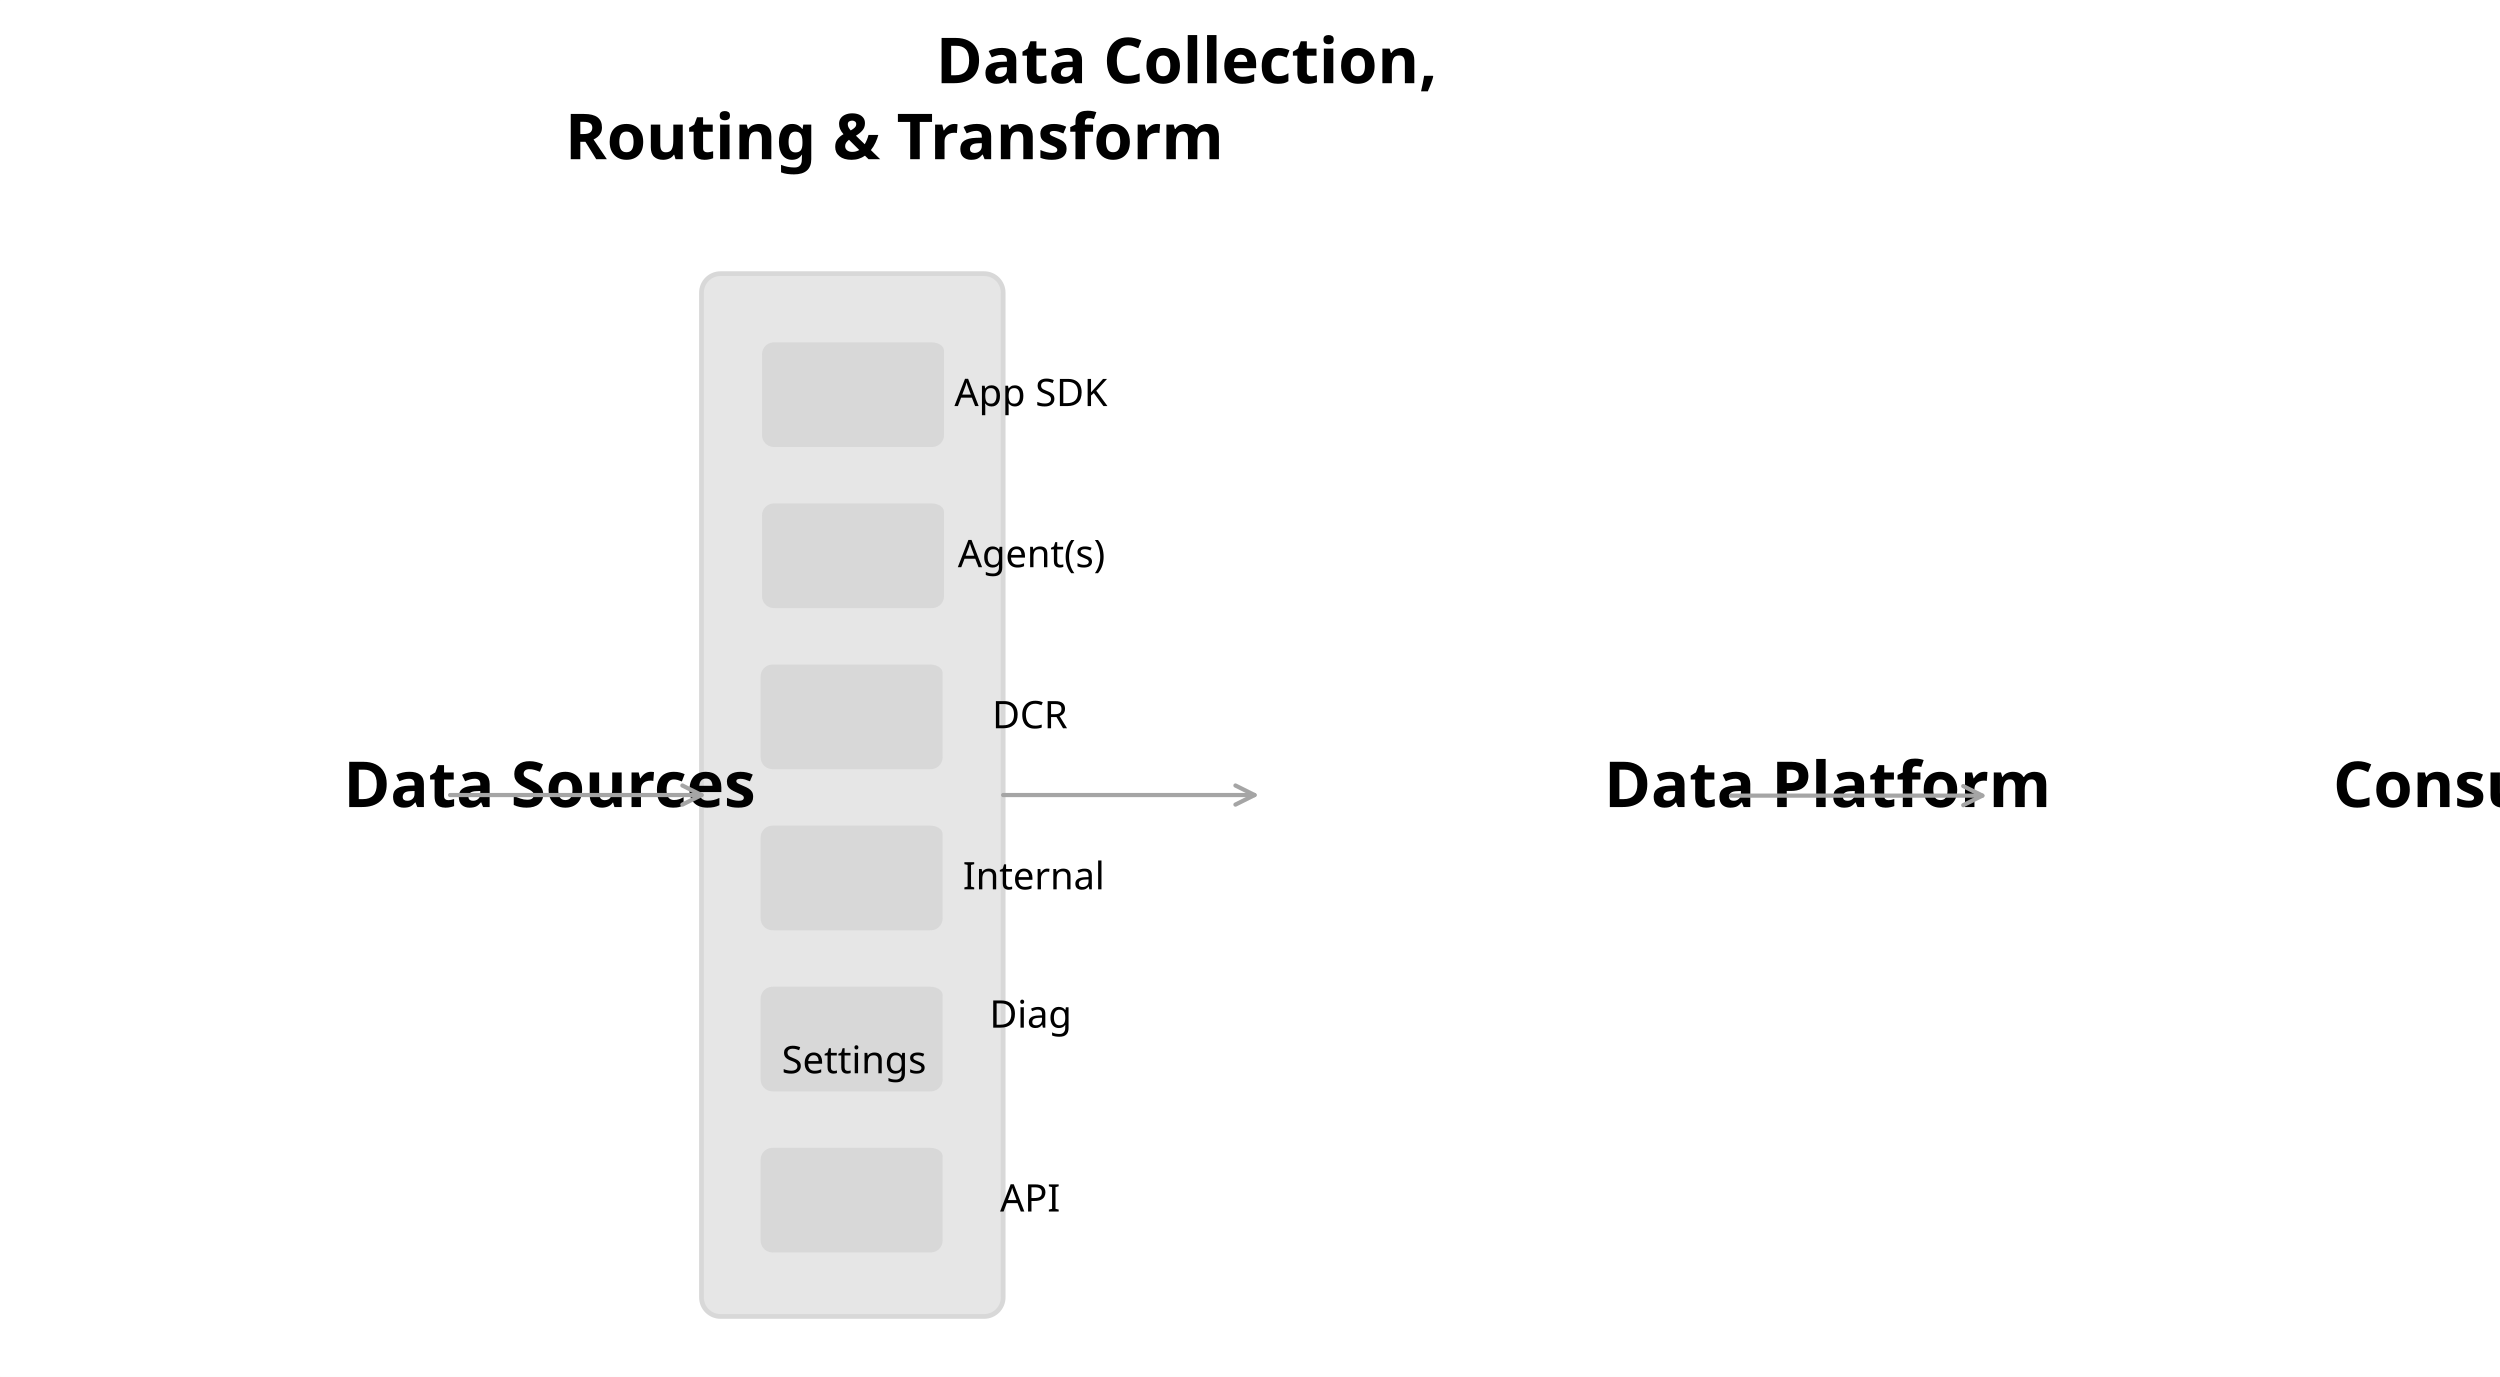
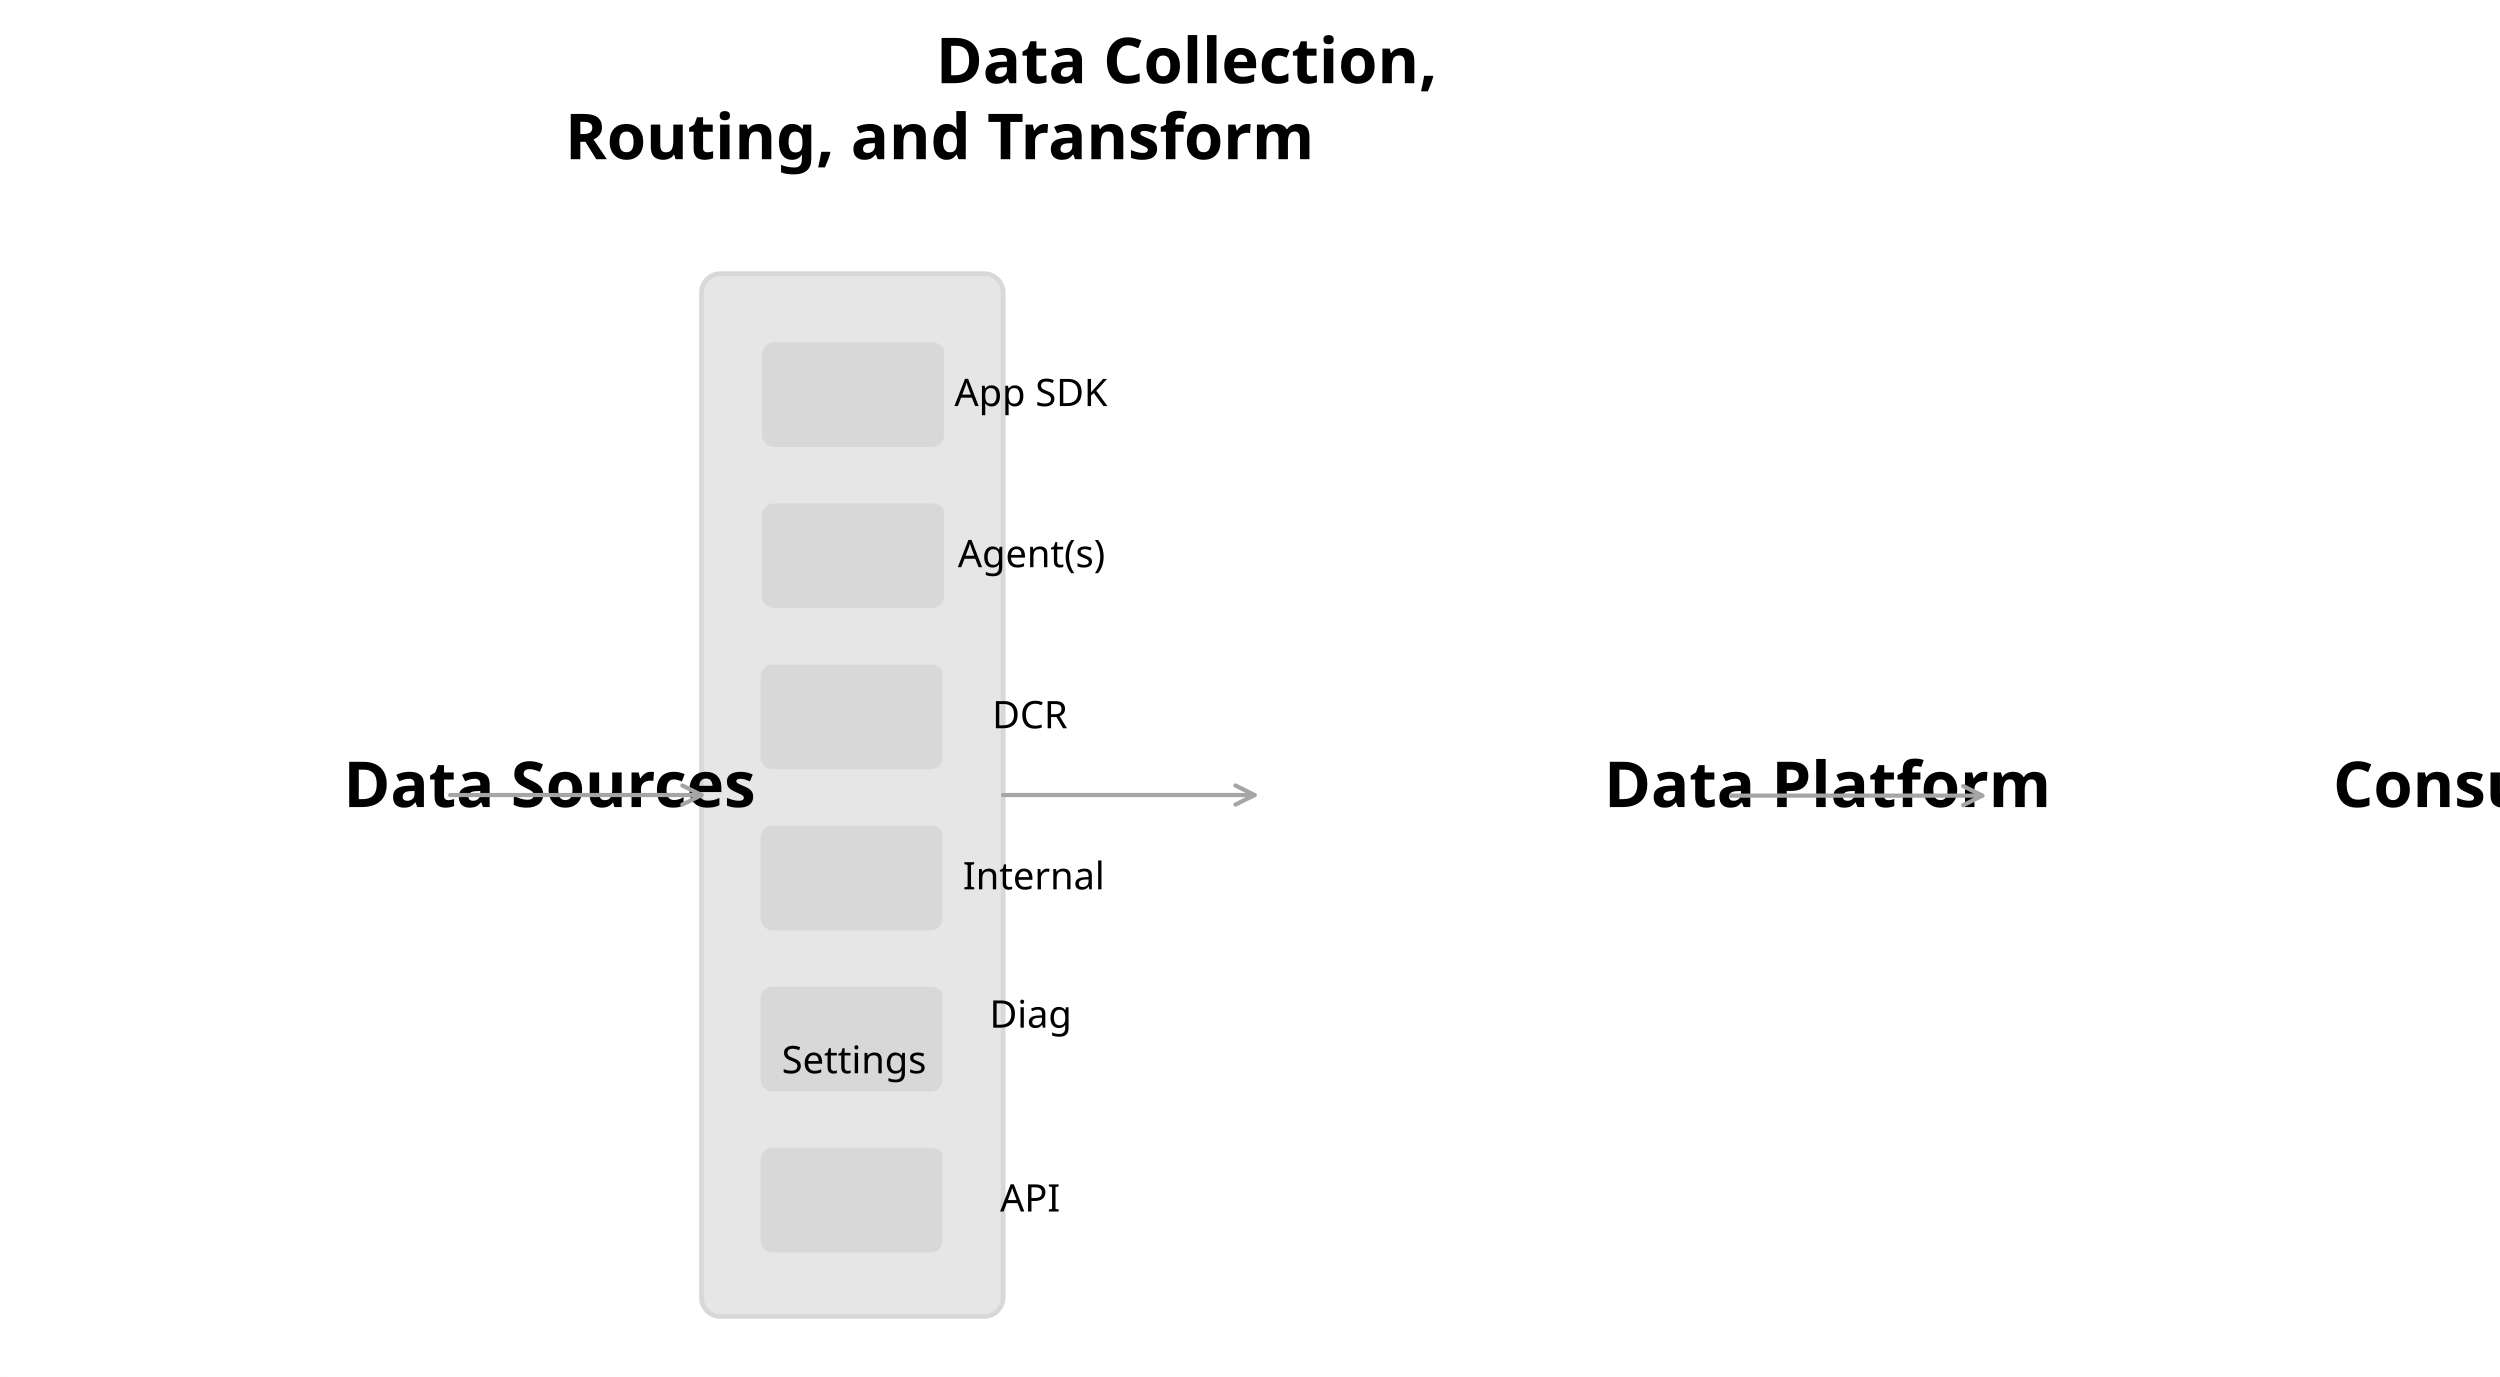
<svg xmlns="http://www.w3.org/2000/svg" xmlns:ns1="http://schemas.microsoft.com/visio/2003/SVGExtensions/" xmlns:xlink="http://www.w3.org/1999/xlink" width="16.444in" height="9.057in" viewBox="0 0 1184 652.139" xml:space="preserve" color-interpolation-filters="sRGB" class="st10" style="background-color: white">
  <ns1:documentProperties ns1:langID="1033" ns1:viewMarkup="false">
    <ns1:userDefs>
      <ns1:ud ns1:nameU="Ifc__CustomPropsLevel" ns1:val="VT0(0):26" />
      <ns1:ud ns1:nameU="visTLShowProps" ns1:prompt="" ns1:val="VT0(1):26" />
    </ns1:userDefs>
  </ns1:documentProperties>
  <style type="text/css">
	
		.st1 {fill:#ffffff;stroke:#ffffff;stroke-linecap:round;stroke-linejoin:round;stroke-width:0.5}
		.st2 {fill:none;stroke:none;stroke-linecap:round;stroke-linejoin:round;stroke-width:0.75}
		.st3 {fill:#000000;font-family:Segoe UI Semibold;font-size:2.5em;font-weight:bold}
		.st4 {font-size:1em}
		.st5 {fill:#e6e6e6;stroke:#d8d8d8;stroke-linecap:round;stroke-linejoin:round;stroke-width:2.25}
		.st6 {fill:#d8d8d8;stroke:#d8d8d8;stroke-linecap:round;stroke-linejoin:round;stroke-width:2.25}
		.st7 {fill:#000000;font-family:Segoe UI Semibold;font-size:1.5em}
		.st8 {marker-end:url(#mrkr3-36);stroke:#a5a5a5;stroke-linecap:round;stroke-linejoin:round;stroke-width:2}
		.st9 {fill:#a5a5a5;fill-opacity:1;stroke:#a5a5a5;stroke-opacity:1;stroke-width:0.442}
		.st10 {fill:none;fill-rule:evenodd;font-size:12px;overflow:visible;stroke-linecap:square;stroke-miterlimit:3}
	
	</style>
  <defs id="Markers">
    <g id="lend3">
      <path d="M 2 1 L 0 0 L 2 -1 " style="stroke-linecap:round;stroke-linejoin:round;fill:none" />
    </g>
    <marker id="mrkr3-36" class="st9" ns1:arrowType="3" ns1:arrowSize="2" orient="auto" markerUnits="strokeWidth" overflow="visible">
      <use xlink:href="#lend3" transform="scale(-2.26,-2.26) " />
    </marker>
  </defs>
  <g ns1:mID="0" ns1:index="1" ns1:groupContext="foregroundPage">
    <ns1:userDefs>
      <ns1:ud ns1:nameU="visNavType" ns1:val="VT0(1):26" />
    </ns1:userDefs>
    <ns1:pageProperties ns1:drawingScale="1" ns1:pageScale="1" ns1:drawingUnits="19" ns1:shadowOffsetX="9" ns1:shadowOffsetY="-9" />
    <ns1:layer ns1:name="Azure" ns1:index="0" />
    <g id="shape10995-1" ns1:mID="10995" ns1:groupContext="shape" ns1:layerMember="0" transform="translate(0.25,-0.25)">
      <ns1:userDefs>
        <ns1:ud ns1:nameU="visNavOrder" ns1:prompt="" ns1:val="VT0(5381000):26" />
      </ns1:userDefs>
      <rect x="0" y="0.5" width="1183.5" height="651.639" class="st1" />
    </g>
    <g id="shape16363-3" ns1:mID="16363" ns1:groupContext="shape" transform="translate(217.094,-592.557)">
      <ns1:userDefs>
        <ns1:ud ns1:nameU="visNavOrder" ns1:prompt="" ns1:val="VT0(4879000):26" />
      </ns1:userDefs>
      <ns1:textBlock ns1:margins="rect(4,4,4,4)" ns1:verticalAlign="0" />
      <ns1:textRect cx="193.5" cy="626.543" width="387" height="51.193" />
      <rect x="0" y="600.946" width="387" height="51.193" class="st2" />
      <text x="85.74" y="631.95" class="st3" ns1:langID="1033">
        <ns1:paragraph ns1:horizAlign="1" />
        <ns1:tabList />Data Collection, <ns1:newlineChar />
-         <tspan x="50.5" dy="1.2em" class="st4">Routing &amp; Transform</tspan>
+         <tspan x="50.5" dy="1.2em" class="st4">Routing, and Transform</tspan>
      </text>
    </g>
    <g id="shape16364-7" ns1:mID="16364" ns1:groupContext="shape" transform="translate(332.217,-28.6565)">
      <ns1:userDefs>
        <ns1:ud ns1:nameU="visNavOrder" ns1:prompt="" ns1:val="VT0(4874000):26" />
      </ns1:userDefs>
      <rect x="0" y="158.264" width="142.875" height="493.875" rx="9" ry="9" class="st5" />
    </g>
    <g id="shape16365-9" ns1:mID="16365" ns1:groupContext="shape" transform="translate(361.35,-212.663)">
      <ns1:userDefs>
        <ns1:ud ns1:nameU="visNavOrder" ns1:prompt="" ns1:val="VT0(4873000):26" />
      </ns1:userDefs>
      <ns1:textBlock ns1:margins="rect(4,4,4,4)" />
      <ns1:textRect cx="41.973" cy="628.472" width="83.95" height="47.335" />
      <path d="M4.06 652.1 A4.865 2.84 -180 0 0 4.86 652.14 L79.08 652.14 A4.865 2.84 -180 0 0 79.88 652.1 A4.5 4.5        -180 0 0 83.95 647.62 L83.95 607.81 A2.25 2.25 -180 0 0 83.3 606.23 A4.865 2.84 -180 0 0 79.08 604.8        L4.86 604.8 A4.865 2.84 -180 0 0 4.06 604.84 A4.5 4.5 -180 0 0 -0 609.32 L-0 647.62 A4.5 4.5 -180 0        0 4.06 652.1 Z" class="st6" />
      <text x="10.43" y="633.87" class="st7" ns1:langID="1033">
        <ns1:paragraph ns1:horizAlign="1" />
        <ns1:tabList />Internal</text>
    </g>
    <g id="shape16366-12" ns1:mID="16366" ns1:groupContext="shape" transform="translate(361.35,-60.0728)">
      <ns1:userDefs>
        <ns1:ud ns1:nameU="visNavOrder" ns1:prompt="" ns1:val="VT0(4872000):26" />
      </ns1:userDefs>
      <ns1:textBlock ns1:margins="rect(4,4,4,4)" />
      <ns1:textRect cx="41.973" cy="628.472" width="83.95" height="47.335" />
      <path d="M4.06 652.1 A4.865 2.84 -180 0 0 4.86 652.14 L79.08 652.14 A4.865 2.84 -180 0 0 79.88 652.1 A4.5 4.5        -180 0 0 83.95 647.62 L83.95 607.81 A2.25 2.25 -180 0 0 83.3 606.23 A4.865 2.84 -180 0 0 79.08 604.8        L4.86 604.8 A4.865 2.84 -180 0 0 4.06 604.84 A4.5 4.5 -180 0 0 0 609.32 L0 647.62 A4.5 4.5 -180 0 0        4.06 652.1 Z" class="st6" />
      <text x="28.05" y="633.87" class="st7" ns1:langID="1033">
        <ns1:paragraph ns1:horizAlign="1" />
        <ns1:tabList />API</text>
    </g>
    <g id="shape16367-15" ns1:mID="16367" ns1:groupContext="shape" transform="translate(362.012,-441.548)">
      <ns1:userDefs>
        <ns1:ud ns1:nameU="visNavOrder" ns1:prompt="" ns1:val="VT0(4875000):26" />
      </ns1:userDefs>
      <ns1:textBlock ns1:margins="rect(4,4,4,4)" />
      <ns1:textRect cx="41.973" cy="628.472" width="83.95" height="47.335" />
      <path d="M4.06 652.1 A4.865 2.84 -180 0 0 4.86 652.14 L79.08 652.14 A4.865 2.84 -180 0 0 79.88 652.1 A4.5 4.5        -180 0 0 83.95 647.62 L83.95 607.81 A2.25 2.25 -180 0 0 83.3 606.23 A4.865 2.84 -180 0 0 79.08 604.8        L4.86 604.8 A4.865 2.84 -180 0 0 4.06 604.84 A4.5 4.5 -180 0 0 0 609.32 L0 647.62 A4.5 4.5 -180 0 0        4.06 652.1 Z" class="st6" />
      <text x="5.76" y="633.87" class="st7" ns1:langID="1033">
        <ns1:paragraph ns1:horizAlign="1" />
        <ns1:tabList />App SDK</text>
    </g>
    <g id="shape16368-18" ns1:mID="16368" ns1:groupContext="shape" transform="translate(362.012,-365.253)">
      <ns1:userDefs>
        <ns1:ud ns1:nameU="visNavOrder" ns1:prompt="" ns1:val="VT0(4876000):26" />
      </ns1:userDefs>
      <ns1:textBlock ns1:margins="rect(4,4,4,4)" />
      <ns1:textRect cx="41.973" cy="628.472" width="83.95" height="47.335" />
      <path d="M4.06 652.1 A4.865 2.84 -180 0 0 4.86 652.14 L79.08 652.14 A4.865 2.84 -180 0 0 79.88 652.1 A4.5 4.5        -180 0 0 83.95 647.62 L83.95 607.81 A2.25 2.25 -180 0 0 83.3 606.23 A4.865 2.84 -180 0 0 79.08 604.8        L4.86 604.8 A4.865 2.84 -180 0 0 4.06 604.84 A4.5 4.5 -180 0 0 0 609.32 L0 647.62 A4.5 4.5 -180 0 0        4.06 652.1 Z" class="st6" />
      <text x="7.37" y="633.87" class="st7" ns1:langID="1033">
        <ns1:paragraph ns1:horizAlign="1" />
        <ns1:tabList />Agent(s)</text>
    </g>
    <g id="shape16369-21" ns1:mID="16369" ns1:groupContext="shape" transform="translate(361.35,-136.368)">
      <ns1:userDefs>
        <ns1:ud ns1:nameU="visNavOrder" ns1:prompt="" ns1:val="VT0(4877000):26" />
      </ns1:userDefs>
      <ns1:textBlock ns1:margins="rect(4,4,4,4)" />
      <ns1:textRect cx="41.973" cy="628.472" width="83.95" height="47.335" />
      <path d="M4.06 652.1 A4.865 2.84 -180 0 0 4.86 652.14 L79.08 652.14 A4.865 2.84 -180 0 0 79.88 652.1 A4.5 4.5        -180 0 0 83.95 647.62 L83.95 607.81 A2.25 2.25 -180 0 0 83.3 606.23 A4.865 2.84 -180 0 0 79.08 604.8        L4.86 604.8 A4.865 2.84 -180 0 0 4.06 604.84 A4.5 4.5 -180 0 0 -0 609.32 L-0 647.62 A4.5 4.5 -180 0        0 4.06 652.1 Z" class="st6" />
      <text x="23.05" y="623.07" class="st7" ns1:langID="1033">
        <ns1:paragraph ns1:horizAlign="1" />
        <ns1:tabList />Diag<ns1:newlineChar />
        <tspan x="8.88" dy="1.2em" class="st4">Settings</tspan>
      </text>
    </g>
    <g id="shape16370-25" ns1:mID="16370" ns1:groupContext="shape" transform="translate(361.35,-288.958)">
      <ns1:userDefs>
        <ns1:ud ns1:nameU="visNavOrder" ns1:prompt="" ns1:val="VT0(4878000):26" />
      </ns1:userDefs>
      <ns1:textBlock ns1:margins="rect(4,4,4,4)" />
      <ns1:textRect cx="41.973" cy="628.472" width="83.95" height="47.335" />
      <path d="M4.06 652.1 A4.865 2.84 -180 0 0 4.86 652.14 L79.08 652.14 A4.865 2.84 -180 0 0 79.88 652.1 A4.5 4.5        -180 0 0 83.95 647.62 L83.95 607.81 A2.25 2.25 -180 0 0 83.3 606.23 A4.865 2.84 -180 0 0 79.08 604.8        L4.86 604.8 A4.865 2.84 -180 0 0 4.06 604.84 A4.5 4.5 -180 0 0 -0 609.32 L-0 647.62 A4.5 4.5 -180 0        0 4.06 652.1 Z" class="st6" />
      <text x="24.32" y="633.87" class="st7" ns1:langID="1033">
        <ns1:paragraph ns1:horizAlign="1" />
        <ns1:tabList />DCR</text>
    </g>
    <g id="shape16371-28" ns1:mID="16371" ns1:groupContext="shape" transform="translate(14.5944,-249.725)">
      <ns1:userDefs>
        <ns1:ud ns1:nameU="visNavOrder" ns1:prompt="" ns1:val="VT0(4880000):26" />
      </ns1:userDefs>
      <ns1:textBlock ns1:margins="rect(4,4,4,4)" ns1:verticalAlign="0" />
      <ns1:textRect cx="96.56" cy="626.543" width="193.12" height="51.193" />
      <rect x="0" y="600.946" width="193.119" height="51.193" class="st2" />
      <text x="7.68" y="631.95" class="st3" ns1:langID="1033">
        <ns1:paragraph ns1:horizAlign="1" />
        <ns1:tabList />Data Sources</text>
    </g>
    <g id="shape16372-31" ns1:mID="16372" ns1:groupContext="shape" transform="translate(213.153,-275.594)">
      <ns1:userDefs>
        <ns1:ud ns1:nameU="visNavOrder" ns1:prompt="" ns1:val="VT0(4881000):26" />
      </ns1:userDefs>
      <path d="M0 652.14 L119.06 652.14" class="st8" />
    </g>
    <g id="shape16373-37" ns1:mID="16373" ns1:groupContext="shape" transform="translate(475.092,-275.594)">
      <ns1:userDefs>
        <ns1:ud ns1:nameU="visNavOrder" ns1:prompt="" ns1:val="VT0(4882000):26" />
      </ns1:userDefs>
      <path d="M0 652.14 L119.06 652.14" class="st8" />
    </g>
    <g id="shape16374-42" ns1:mID="16374" ns1:groupContext="shape" transform="translate(608.594,-249.725)">
      <ns1:userDefs>
        <ns1:ud ns1:nameU="visNavOrder" ns1:prompt="" ns1:val="VT0(4883000):26" />
      </ns1:userDefs>
      <ns1:textBlock ns1:margins="rect(4,4,4,4)" ns1:verticalAlign="0" />
      <ns1:textRect cx="105.598" cy="626.543" width="211.2" height="51.193" />
      <rect x="0" y="600.946" width="211.196" height="51.193" class="st2" />
      <text x="10.73" y="631.95" class="st3" ns1:langID="1033">
        <ns1:paragraph ns1:horizAlign="1" />
        <ns1:tabList />Data Platform</text>
    </g>
    <g id="shape16375-45" ns1:mID="16375" ns1:groupContext="shape" transform="translate(819.791,-275.321)">
      <ns1:userDefs>
        <ns1:ud ns1:nameU="visNavOrder" ns1:prompt="" ns1:val="VT0(4884000):26" />
      </ns1:userDefs>
      <path d="M0 652.14 L119.06 652.14" class="st8" />
    </g>
    <g id="shape16376-50" ns1:mID="16376" ns1:groupContext="shape" transform="translate(950.594,-249.725)">
      <ns1:userDefs>
        <ns1:ud ns1:nameU="visNavOrder" ns1:prompt="" ns1:val="VT0(4885000):26" />
      </ns1:userDefs>
      <ns1:textBlock ns1:margins="rect(4,4,4,4)" ns1:verticalAlign="0" />
      <ns1:textRect cx="105.598" cy="626.543" width="211.2" height="51.193" />
      <rect x="0" y="600.946" width="211.196" height="51.193" class="st2" />
      <text x="13.98" y="631.95" class="st3" ns1:langID="1033">
        <ns1:paragraph ns1:horizAlign="1" />
        <ns1:tabList />Consumption</text>
    </g>
  </g>
</svg>
